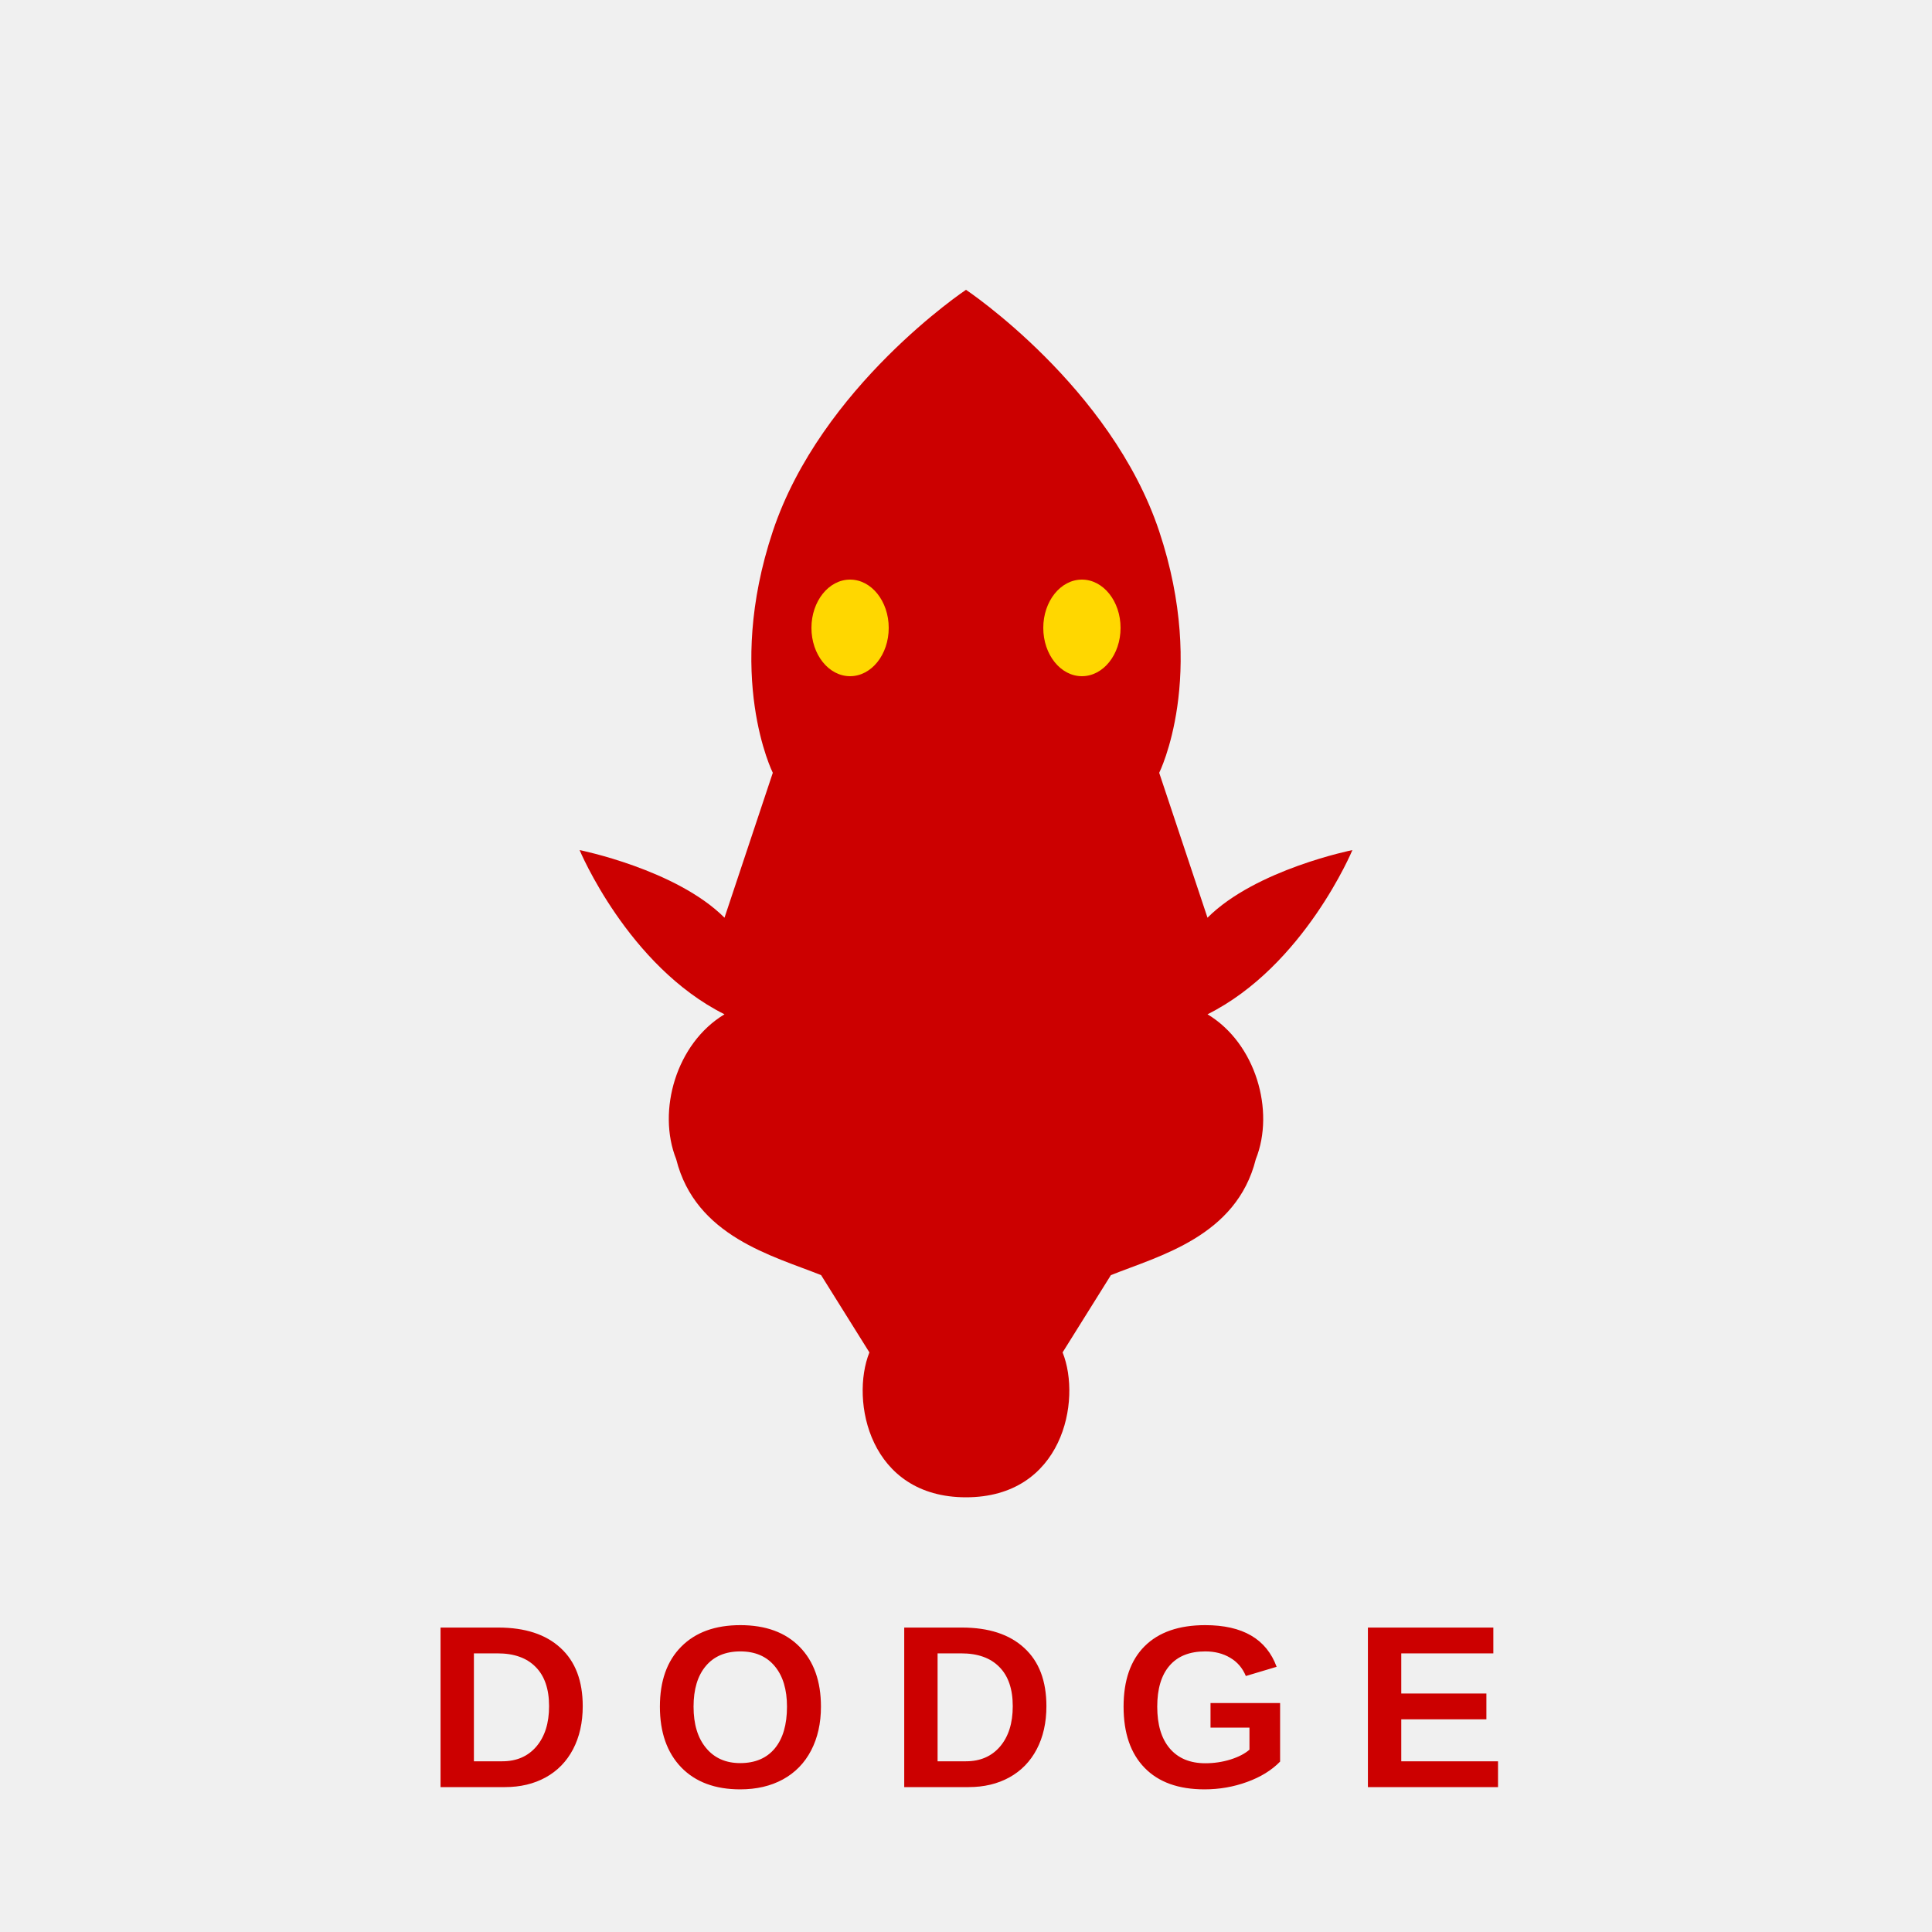
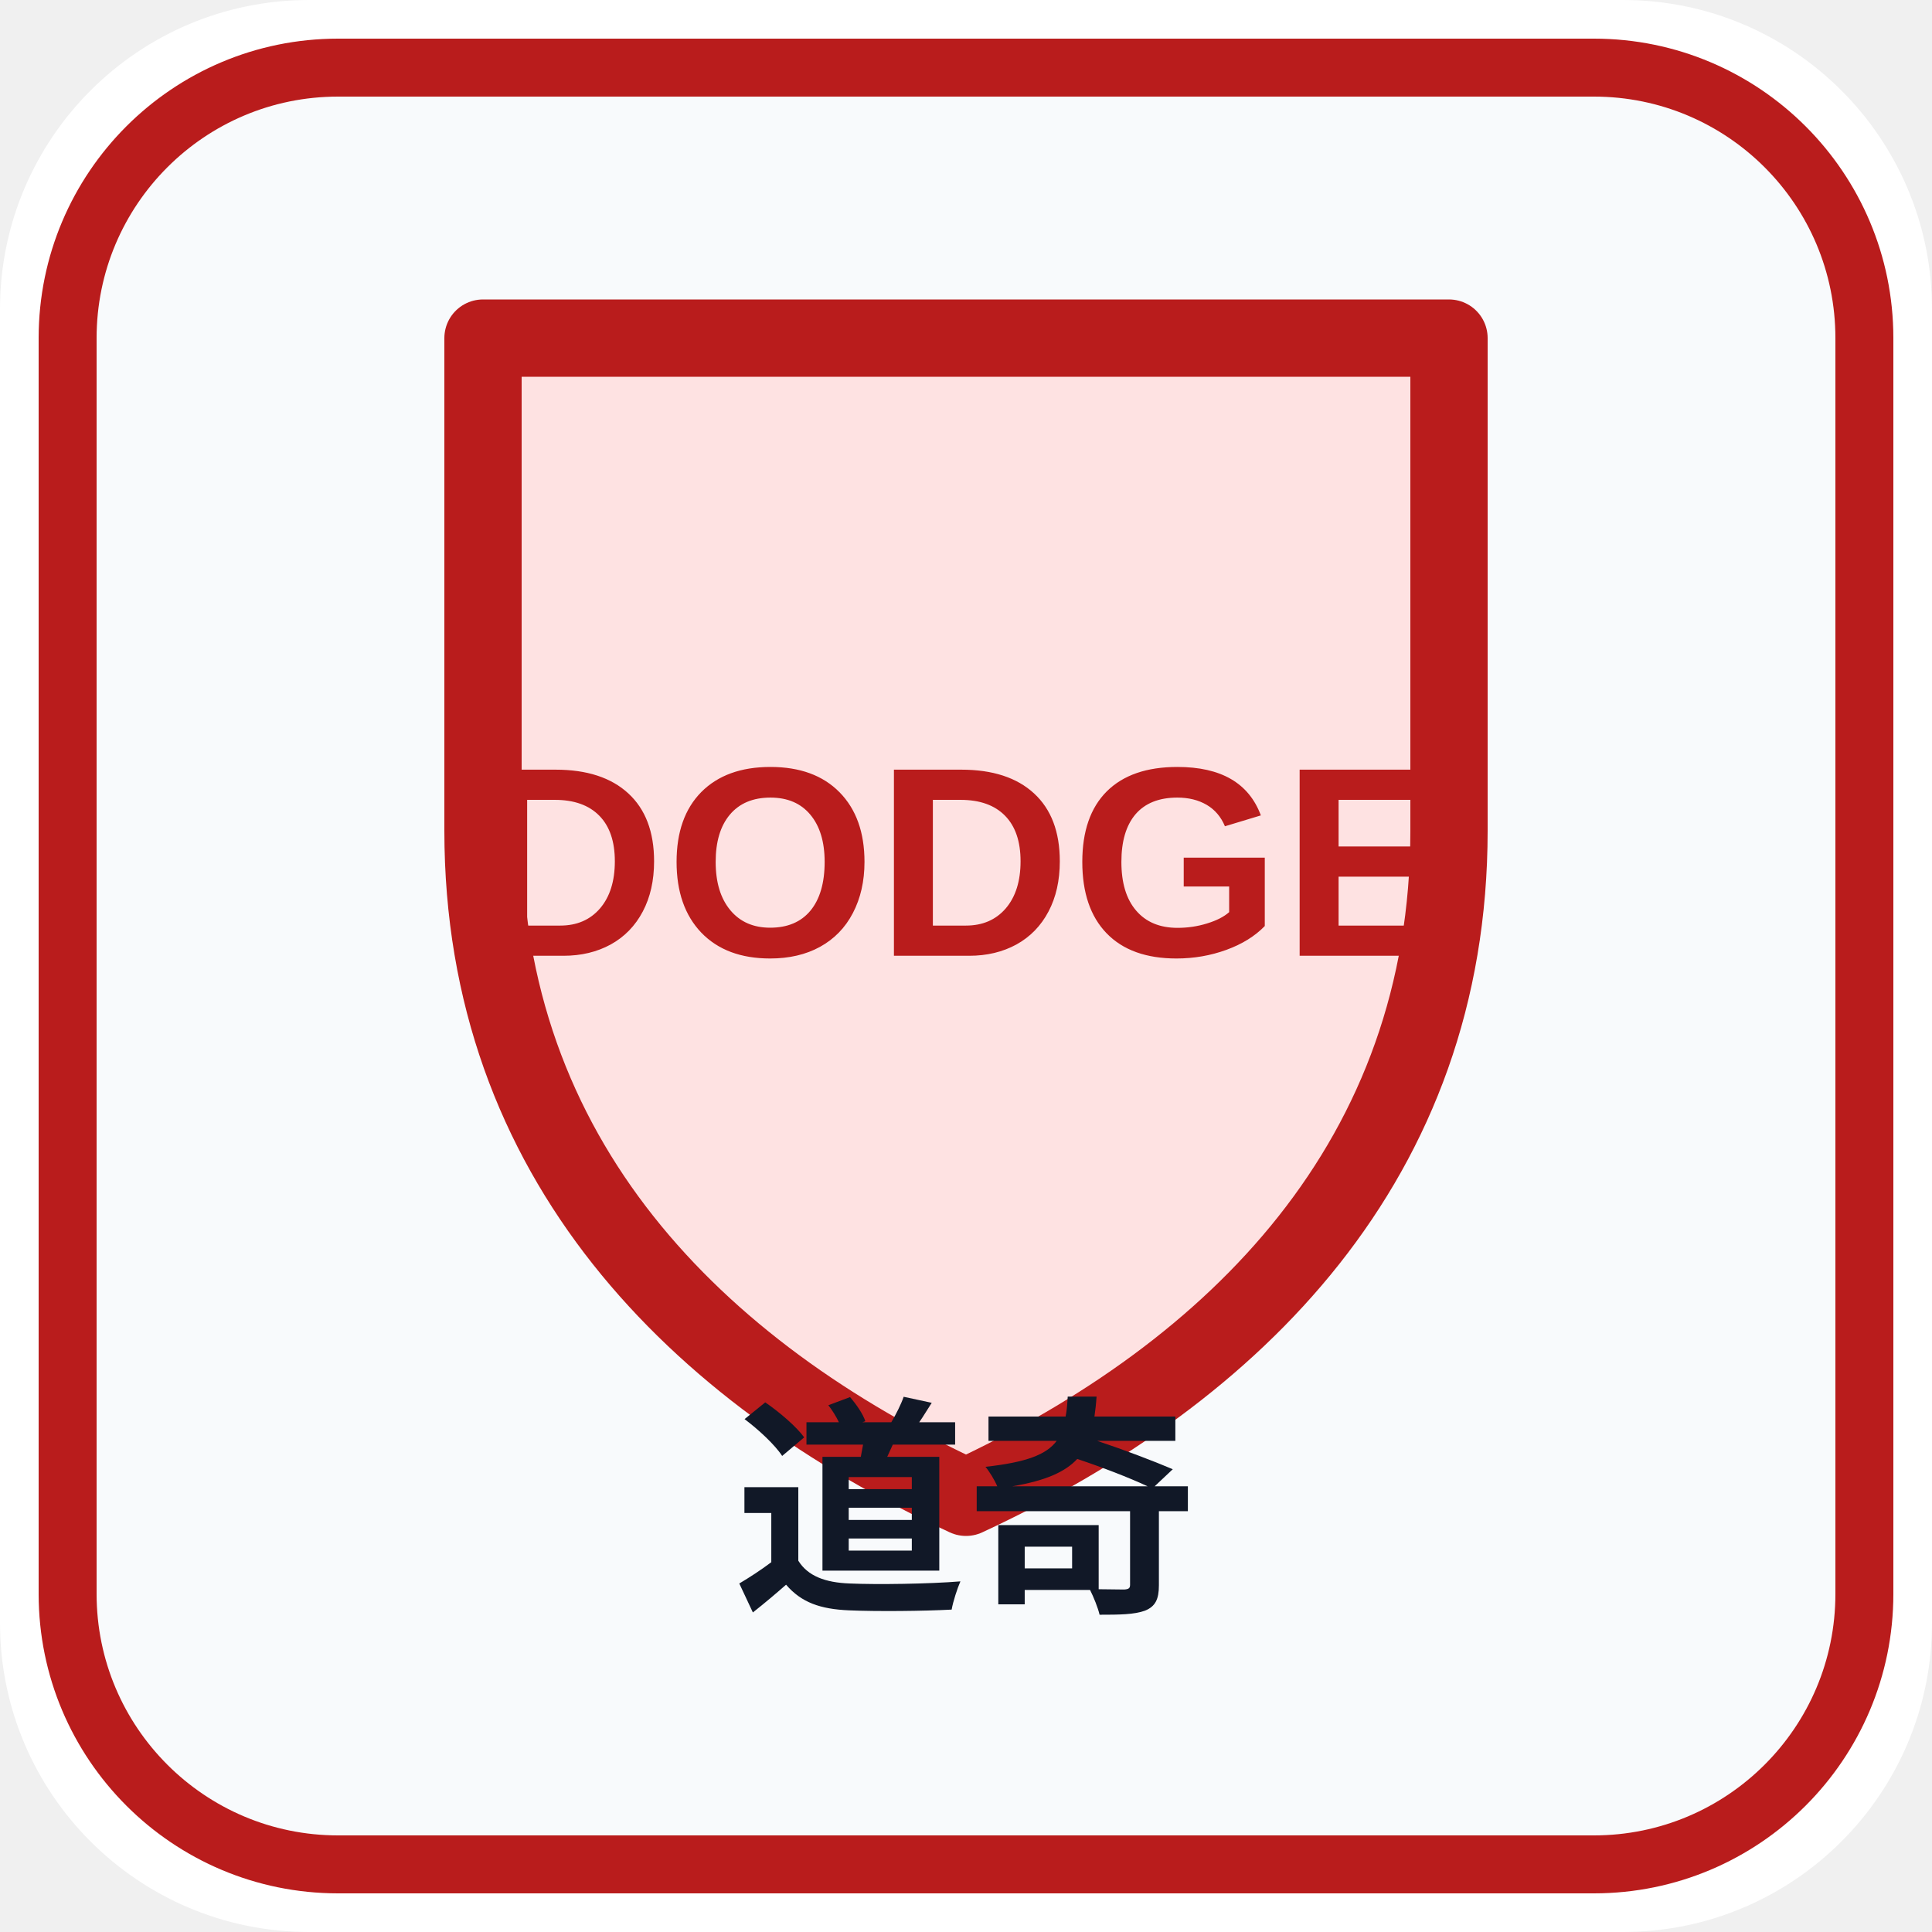
- <svg xmlns="http://www.w3.org/2000/svg" viewBox="0 0 200 200">
-   <path d="M100 30 C100 30 115 40 120 55 C125 70 120 80 120 80 L125 95 C130 90 140 88 140 88 C140 88 135 100 125 105 C130 108 132 115 130 120 C128 128 120 130 115 132 L110 140 C112 145 110 155 100 155 C90 155 88 145 90 140 L85 132 C80 130 72 128 70 120 C68 115 70 108 75 105 C65 100 60 88 60 88 C60 88 70 90 75 95 L80 80 C80 80 75 70 80 55 C85 40 100 30 100 30Z" fill="#CC0000" />
-   <ellipse cx="88" cy="65" rx="4" ry="5" fill="#FFD700" />
-   <ellipse cx="112" cy="65" rx="4" ry="5" fill="#FFD700" />
-   <path d="M85 80 C90 88 110 88 115 80" fill="none" stroke="#CC0000" stroke-width="1.5" />
-   <text x="100" y="185" text-anchor="middle" font-family="Arial,sans-serif" font-size="24" font-weight="bold" fill="#CC0000" letter-spacing="6">DODGE</text>
+ <svg xmlns="http://www.w3.org/2000/svg" viewBox="0 0 200 200" role="img" aria-label="道奇 Dodge">
+   <rect width="200" height="200" rx="32" fill="white" />
+   <rect x="7" y="7" width="186" height="186" rx="28" fill="#F8FAFC" stroke="#B91C1C" stroke-width="6" />
+   <path d="M50 35 H150 V86 C150 120 128 142 100 155 C72 142 50 120 50 86 Z" fill="#FEE2E2" stroke="#B91C1C" stroke-width="8" stroke-linejoin="round" />
+   <text x="100" y="91" text-anchor="middle" dominant-baseline="middle" font-family="Arial, Helvetica, sans-serif" font-size="28" font-weight="900" fill="#B91C1C">DODGE</text>
+   <text x="100" y="165" text-anchor="middle" font-family="Arial, sans-serif" font-size="24" font-weight="800" fill="#111827">道奇</text>
</svg>
